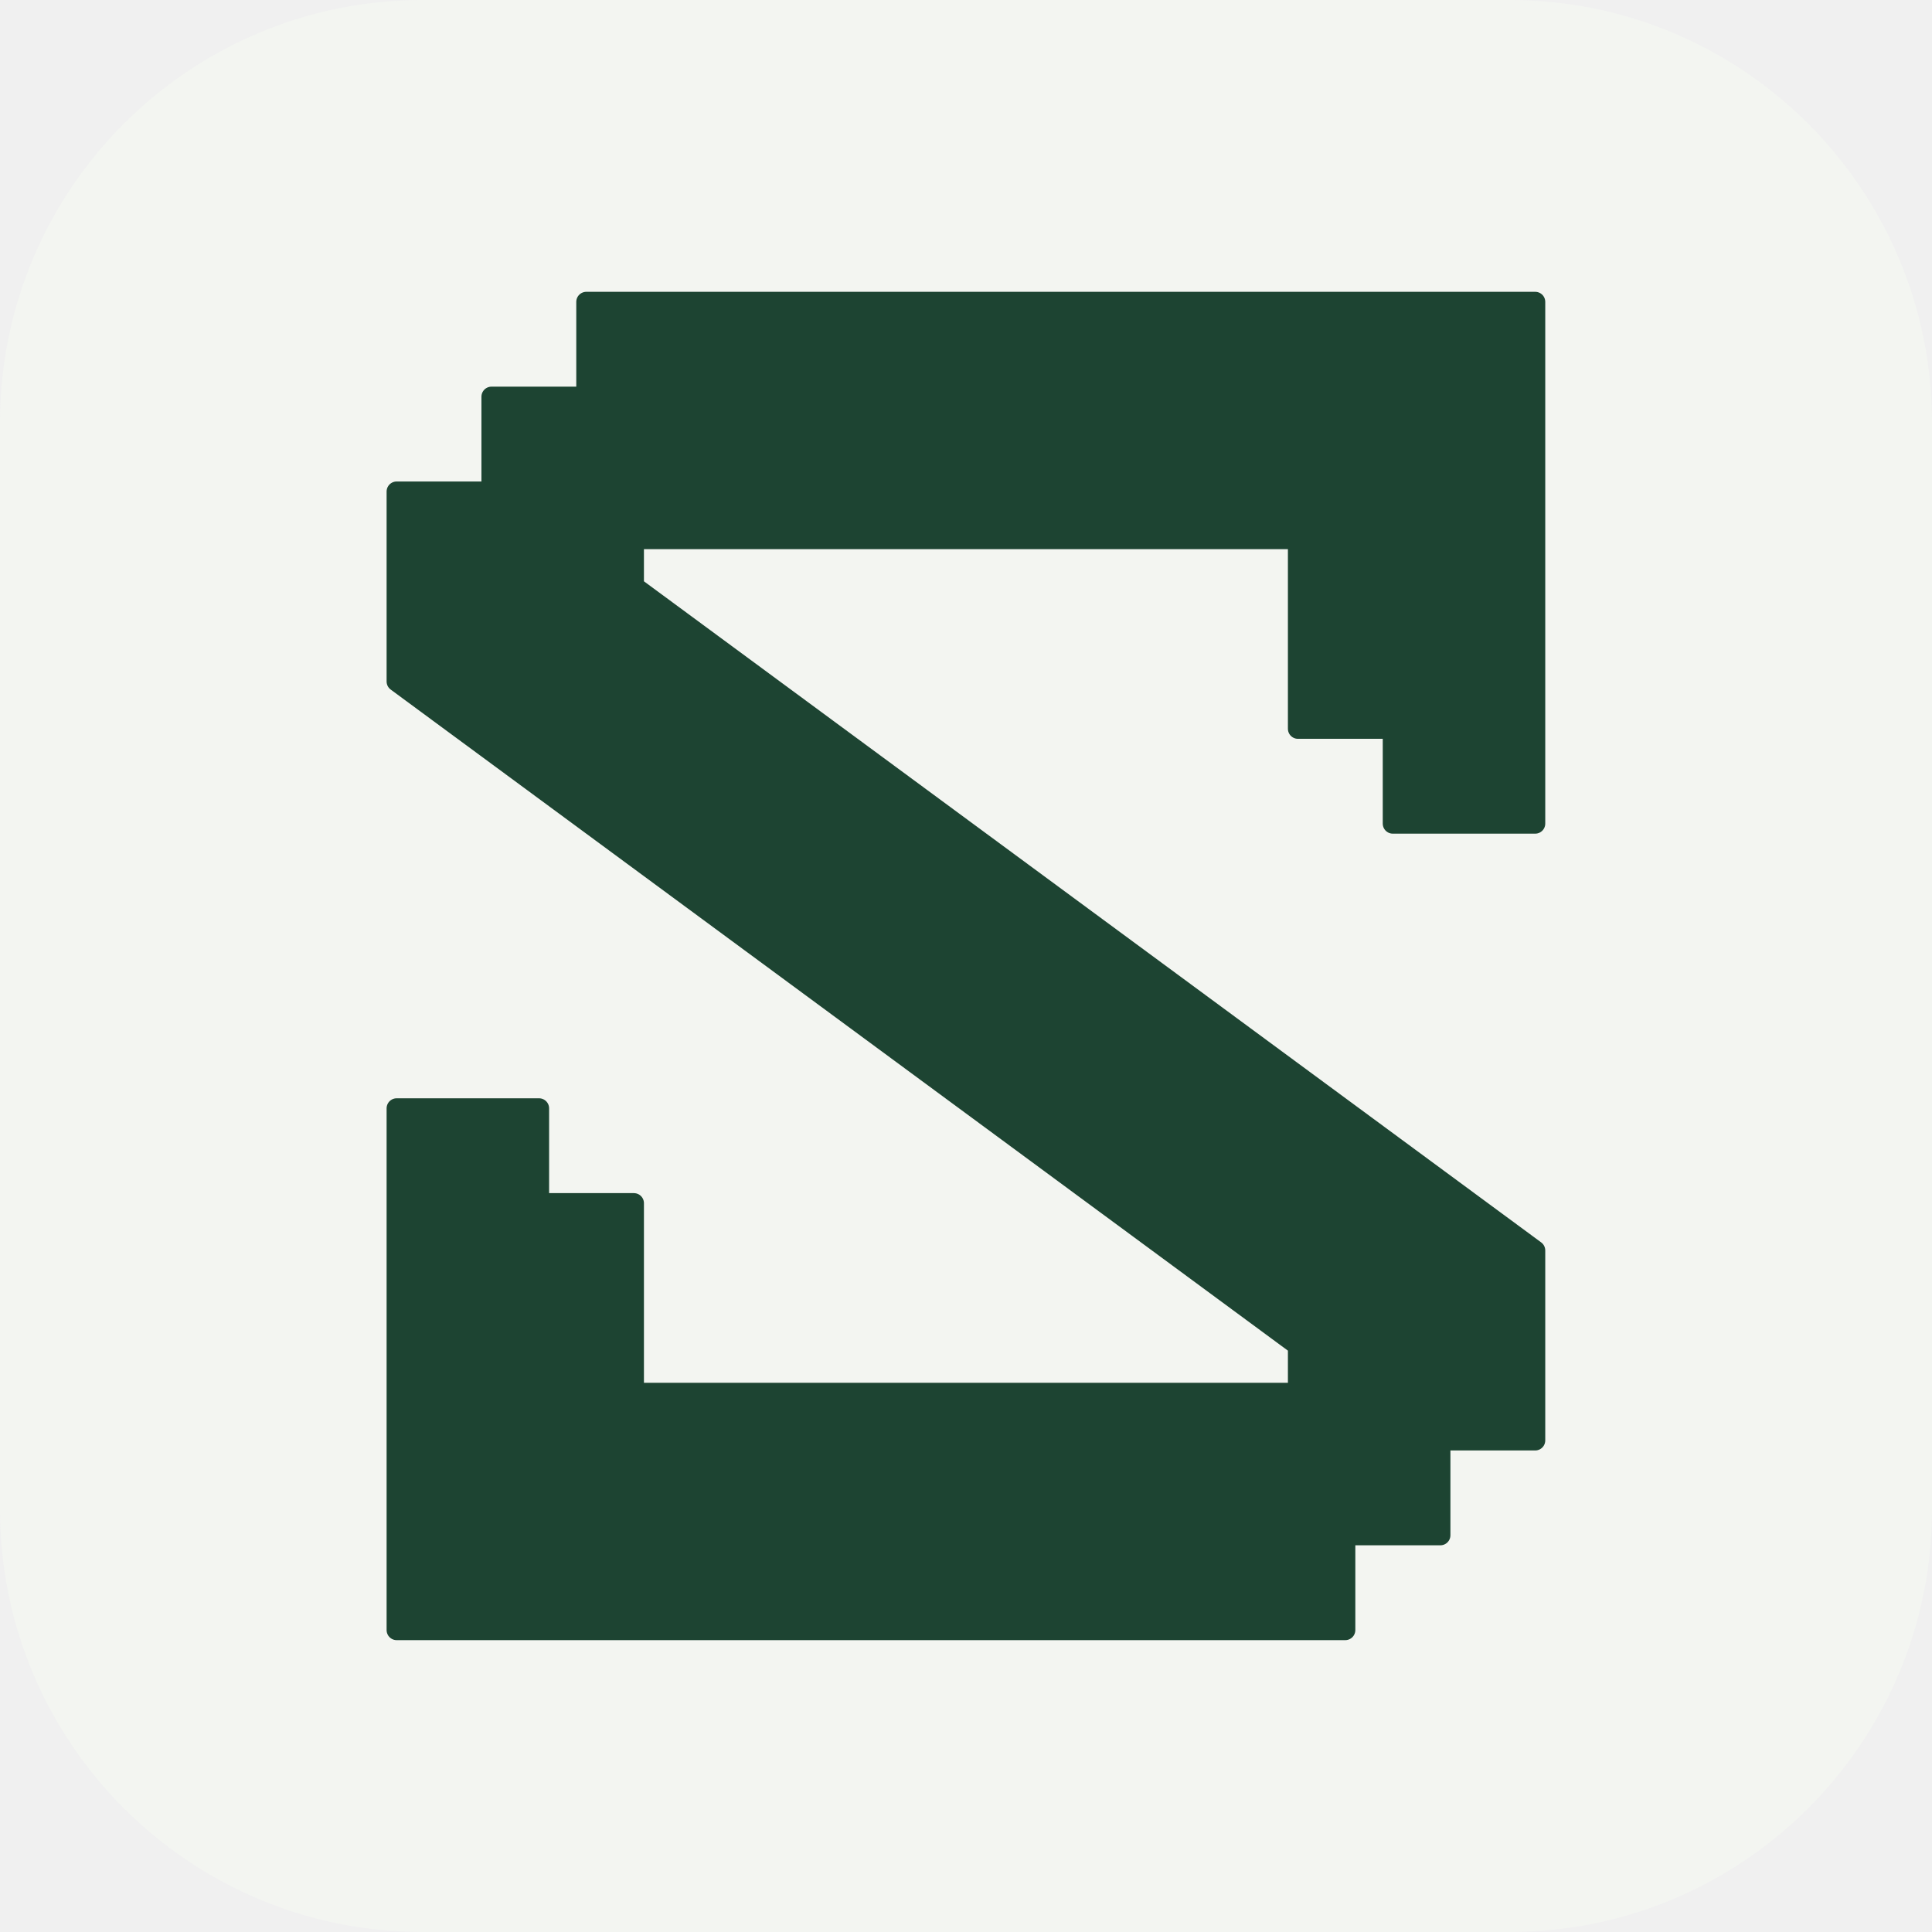
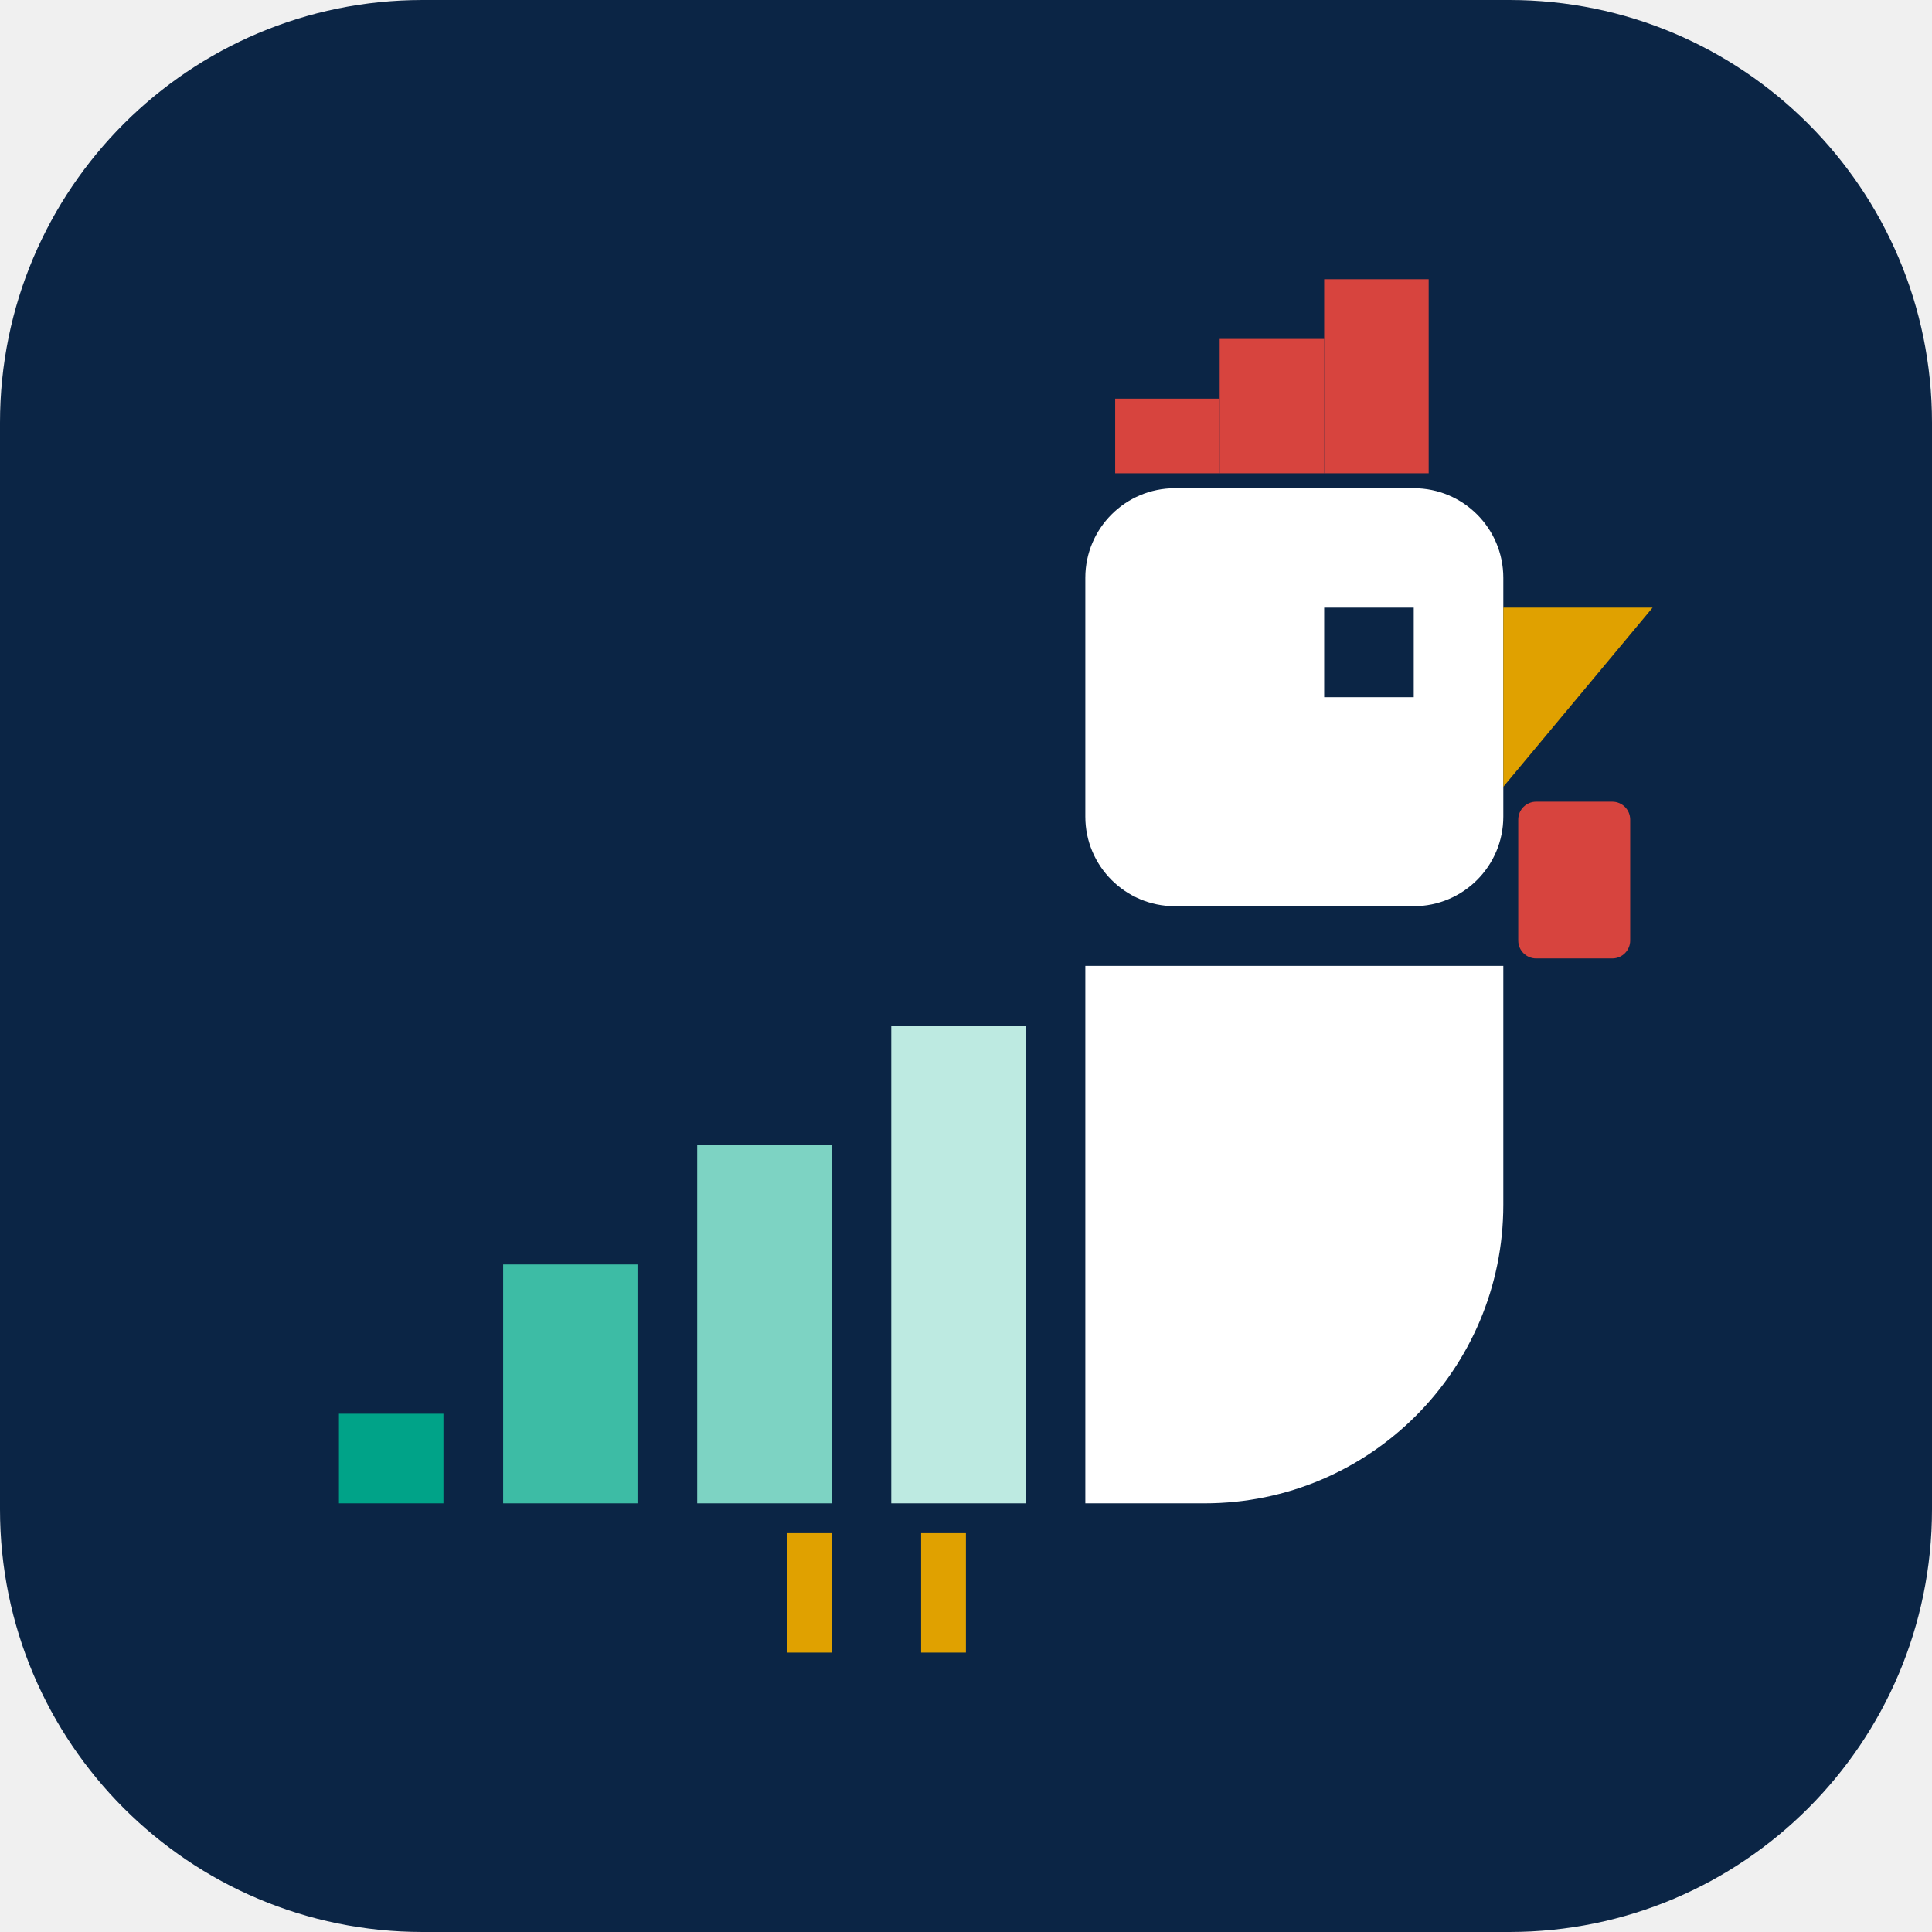
- <svg xmlns="http://www.w3.org/2000/svg" viewBox="0 0 64 64">
-   <rect width="64" height="64" rx="14" fill="#F3F5F1" />
-   <g transform="translate(13.14 10) scale(0.08333)">
-     <path fill="#1D4432" stroke="#1D4432" stroke-width="8" stroke-linejoin="round" d="M75.4 0L452.6 0L452.6 207.4L396 207.4L396 169.7L358.3 169.7L358.3 94.3L94.3 94.3L94.3 113.1L452.6 377.1L452.6 452.6L414.9 452.6L414.9 490.3L377.1 490.3L377.1 528L0 528L0 320.6L56.6 320.6L56.6 358.3L94.3 358.3L94.3 433.7L358.3 433.7L358.3 414.9L0 150.9L0 75.4L37.7 75.4L37.7 37.7L75.4 37.7Z" />
+ <svg xmlns="http://www.w3.org/2000/svg" viewBox="0 0 128 128" role="img" aria-label="CHIIK">
+   <rect width="128" height="128" rx="28" fill="#0B2545" />
+   <g transform="translate(18.5 18.5) scale(0.989)">
+     <g>
+       <rect x="4" y="76" width="7" height="6" fill="#00A388" />
+       <rect x="15" y="66" width="9" height="16" fill="#3DBCA5" />
+       <rect x="28" y="58" width="9" height="24" fill="#7DD3C3" />
+       <rect x="41" y="50" width="9" height="32" fill="#BDEAE1" />
+       <rect x="34" y="84" width="3" height="8" fill="#E0A100" />
+       <rect x="43" y="84" width="3" height="8" fill="#E0A100" />
+       <rect x="54" y="14" width="28" height="28" rx="6" fill="#FFFFFF" />
+       <rect x="70" y="22" width="6" height="6" fill="#0B2545" />
+       <path d="M82 22H92L82 34Z" fill="#E0A100" />
+       <path d="M54 46H82V62A20 20 0 0 1 62 82H54Z" fill="#FFFFFF" />
+       <rect x="56" y="8" width="7" height="5" fill="#D7443E" />
+       <rect x="63" y="4" width="7" height="9" fill="#D7443E" />
+       <rect x="70" y="0" width="7" height="13" fill="#D7443E" />
+       <rect x="83" y="35" width="7.5" height="10.5" rx="1.2" fill="#D7443E" />
+     </g>
  </g>
</svg>
